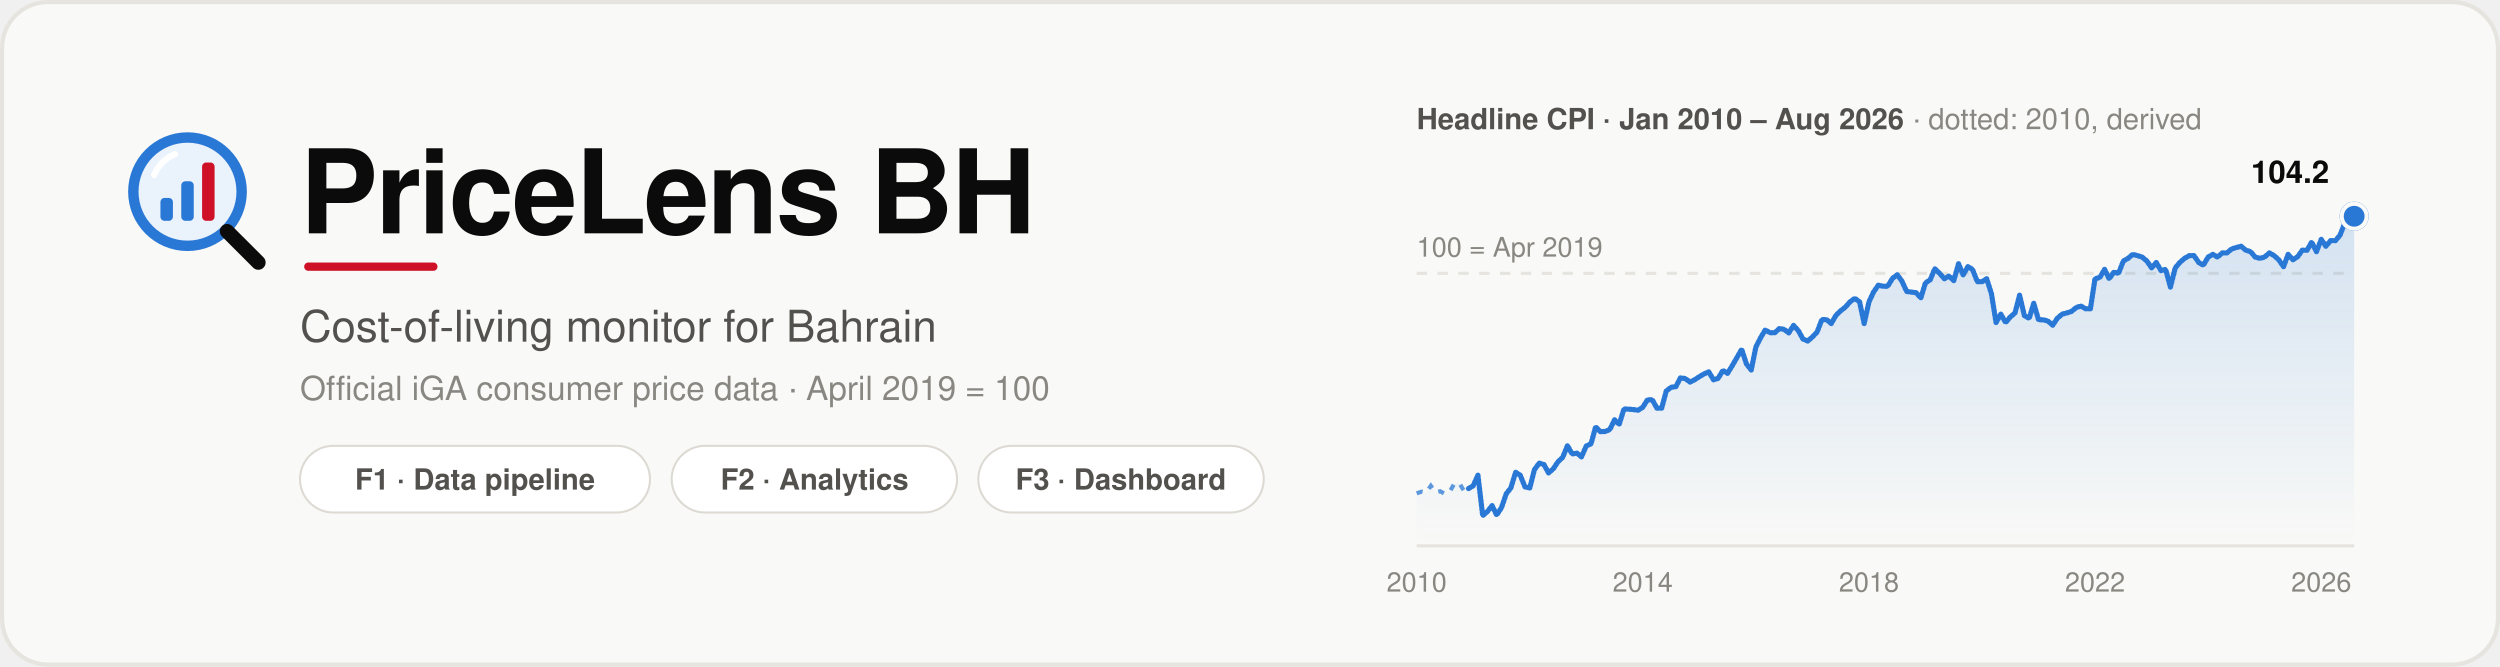
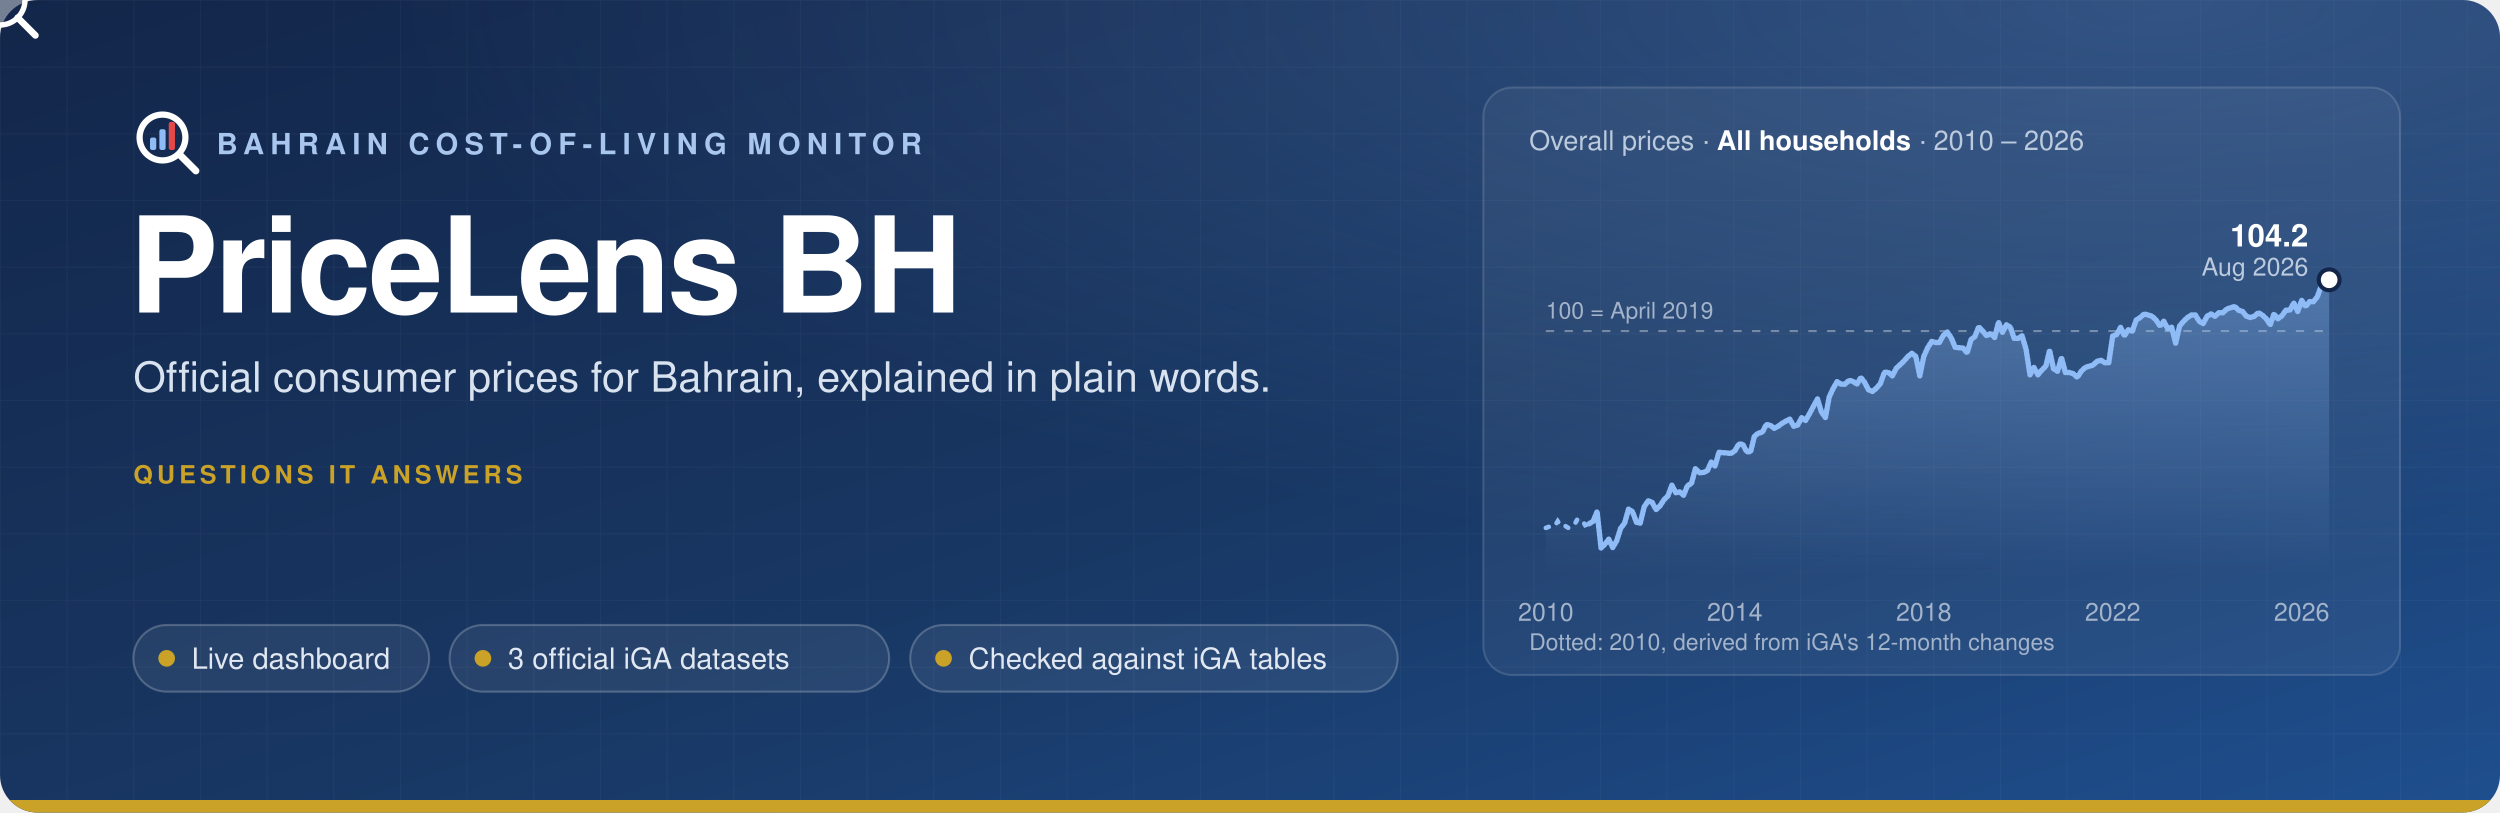
- <svg xmlns="http://www.w3.org/2000/svg" viewBox="0 0 1200 320" width="1200" height="320" role="img" aria-labelledby="t d">
+ <svg xmlns="http://www.w3.org/2000/svg" viewBox="0 0 1200 390" width="1200" height="390" role="img" aria-labelledby="t d">
+   <defs>
+     <linearGradient id="bg" x1="0" y1="0" x2="1" y2="1">
+       <stop offset="0" stop-color="#13264a" />
+       <stop offset="0.55" stop-color="#183763" />
+       <stop offset="1" stop-color="#1f4f8f" />
+     </linearGradient>
+     <radialGradient id="glow" cx="0.86" cy="0" r="0.7">
+       <stop offset="0" stop-color="#78a5e6" stop-opacity="0.28" />
+       <stop offset="1" stop-color="#78a5e6" stop-opacity="0" />
+     </radialGradient>
+     <linearGradient id="fill" x1="0" y1="0" x2="0" y2="1">
+       <stop offset="0" stop-color="#8fbcf6" stop-opacity="0.35" />
+       <stop offset="1" stop-color="#8fbcf6" stop-opacity="0" />
+     </linearGradient>
+     <pattern id="grid" width="32" height="32" patternUnits="userSpaceOnUse">
+       <path d="M32 0H0V32" fill="none" stroke="#ffffff" stroke-opacity="0.035" />
+     </pattern>
+     <clipPath id="round">
+       <rect width="1200" height="390" rx="18" />
+     </clipPath>
+   </defs>
  <style>
  text { font-family: -apple-system, BlinkMacSystemFont, 'Segoe UI', Helvetica, Arial, sans-serif; }
-   .title { font-size: 56px; font-weight: 700; fill: #0b0b0b; letter-spacing: -1px; }
-   .sub { font-size: 21px; fill: #52514e; }
-   .small { font-size: 16px; fill: #898781; }
-   .tick { font-size: 13px; fill: #898781; }
-   .cap { font-size: 14px; fill: #52514e; font-weight: 600; }
-   .val { font-size: 15px; fill: #0b0b0b; font-weight: 700; }
-   .chip rect { fill: #ffffff; stroke: #dcdad3; }
-   .chip text { font-size: 14px; fill: #52514e; font-weight: 600; }
-   .line { fill: none; stroke: #2a78d6; stroke-width: 2.5; stroke-linejoin: round; stroke-linecap: round;
-           stroke-dasharray: 1; animation: draw 3.2s cubic-bezier(.45,0,.2,1) .3s both; }
-   .area { fill: url(#fade); animation: fadein 1.2s ease 3.1s both; }
-   .dline { fill: none; stroke: #2a78d6; stroke-width: 2; stroke-dasharray: 3 4; opacity: .75;
-            animation: fadein .6s ease .1s both; }
-   .capnote { font-weight: 400; fill: #898781; }
-   .dot { fill: #2a78d6; stroke: #f9f9f7; stroke-width: 2; }
-   .pulse { fill: none; stroke: #2a78d6; stroke-width: 2; transform-box: fill-box; transform-origin: center;
-            animation: pulse 2.8s ease-out 3.6s infinite both; }
-   .end { animation: fadein .6s ease 3.5s both; }
-   .glint { animation: glint 6s ease-in-out 1s infinite; }
+   .kick { font-size: 14px; font-weight: 700; letter-spacing: 3px; fill: #a9c6ee; }
+   .title { font-size: 64px; font-weight: 700; fill: #ffffff; letter-spacing: -1.5px; }
+   .sub { font-size: 20px; fill: #d9e2ef; }
+   .qk { font-size: 12px; font-weight: 700; letter-spacing: 2px; fill: #c9a227; }
+   .q { font-size: 19px; fill: #ffffff; font-style: italic; opacity: 0; }
+   .chip rect { fill: #ffffff; fill-opacity: 0.07; stroke: #ffffff; stroke-opacity: 0.22; }
+   .chip text { font-size: 14px; fill: #e1e8f2; }
+   .chip .dot { fill: #c9a227; }
+   .chip { animation: up .6s ease both; }
+   .panel { fill: #ffffff; fill-opacity: 0.05; stroke: #ffffff; stroke-opacity: 0.14; }
+   .pt { font-size: 13px; fill: #bccadd; } .pt tspan { fill: #ffffff; font-weight: 600; }
+   .tick { font-size: 12px; fill: #a3b3c9; }
+   .base { stroke: #ffffff; stroke-opacity: 0.35; stroke-dasharray: 4 5; }
+   .bl { font-size: 11px; fill: #a3b3c9; }
+   .line { fill: none; stroke: #8fbcf6; stroke-width: 2.6; stroke-linejoin: round; stroke-linecap: round;
+            stroke-dasharray: 1; }
+   .der { fill: none; stroke: #8fbcf6; stroke-width: 2.2; stroke-dasharray: 1.5 5; stroke-linecap: round; animation: fade .5s ease .1s both; }
+ 
+   .pulse { transform-box: fill-box; transform-origin: center; animation: pulse 2.6s ease-out 4s 3 both; }
+   .val { font-size: 15px; font-weight: 700; fill: #ffffff; } .valm { font-size: 12px; fill: #bccadd; }
+ 
+   .intro { animation: up .7s ease both; }
  @keyframes draw { from { stroke-dashoffset: 1; } to { stroke-dashoffset: 0; } }
-   @keyframes fadein { from { opacity: 0; } to { opacity: 1; } }
-   @keyframes pulse { 0% { transform: scale(1); opacity: .55; } 70%, 100% { transform: scale(3); opacity: 0; } }
-   @keyframes glint { 0%, 80%, 100% { opacity: 0; } 88% { opacity: .9; } }
+   @keyframes fade { from { opacity: 0; } to { opacity: 1; } }
+   @keyframes fadeout { from { opacity: 1; } to { opacity: 0; } }
+   @keyframes up { from { opacity: 0; transform: translateY(10px); } to { opacity: 1; transform: none; } }
+   @keyframes pulse { 0% { transform: scale(1); opacity: .6; } 70%, 100% { transform: scale(2.6); opacity: 0; } }
+   @keyframes q0 { 0%, 0.00% { opacity: 0; transform: translateY(8px); } 3.00%, 21.00% { opacity: 1; transform: none; } 25.00%, 100% { opacity: 0; transform: translateY(-6px); } }.q0 { animation: q0 12.8s ease-in-out 1.2s infinite both; }
+ @keyframes q1 { 0%, 24.99% { opacity: 0; transform: translateY(8px); } 28.00%, 46.00% { opacity: 1; transform: none; } 50.00%, 100% { opacity: 0; transform: translateY(-6px); } }.q1 { animation: q1 12.8s ease-in-out 1.2s infinite both; }
+ @keyframes q2 { 0%, 49.99% { opacity: 0; transform: translateY(8px); } 53.00%, 71.00% { opacity: 1; transform: none; } 75.00%, 100% { opacity: 0; transform: translateY(-6px); } }.q2 { animation: q2 12.8s ease-in-out 1.2s infinite both; }
+ @keyframes q3 { 0%, 74.99% { opacity: 0; transform: translateY(8px); } 78.00%, 96.00% { opacity: 1; transform: none; } 100.00%, 100% { opacity: 0; transform: translateY(-6px); } }.q3 { animation: q3 12.8s ease-in-out 1.2s infinite both; }
  @media (prefers-reduced-motion: reduce) {
-     .line, .area, .end, .glint, .dline { animation: none; }
-     .pulse { display: none; }
+     .der, .chip, .intro { animation: none; } .lens, .pulse { display: none; }
+     .q { animation: none; } .q0 { opacity: 1; }
  }
</style>
-   <defs>
-     <linearGradient id="fade" x1="0" y1="0" x2="0" y2="1">
-       <stop offset="0" stop-color="#2a78d6" stop-opacity=".18" />
-       <stop offset="1" stop-color="#2a78d6" stop-opacity="0" />
-     </linearGradient>
-   </defs>
-   <rect x="1" y="1" width="1198" height="318" rx="22" fill="#f9f9f7" stroke="#e6e4de" stroke-width="2" />
-   <g transform="translate(60 62)">
-     <circle cx="30" cy="30" r="26" fill="#eaf2fc" stroke="#2a78d6" stroke-width="5" />
-     <rect x="17" y="33" width="6" height="11" rx="2" fill="#2a78d6" />
-     <rect x="27" y="25" width="6" height="19" rx="2" fill="#2a78d6" />
-     <rect x="37" y="16" width="6" height="28" rx="2" fill="#ce1126" />
-     <line x1="49" y1="49" x2="64" y2="64" stroke="#0b0b0b" stroke-width="7" stroke-linecap="round" />
-     <path class="glint" d="M14 22 A18 18 0 0 1 24 12" fill="none" stroke="#ffffff" stroke-width="3" stroke-linecap="round" />
+   <g clip-path="url(#round)">
+     <rect width="1200" height="390" fill="url(#bg)" />
+     <rect width="1200" height="390" fill="url(#grid)" />
+     <rect width="1200" height="390" fill="url(#glow)" />
+     <rect y="384" width="1200" height="6" fill="#c9a227" />
  </g>
-   <text x="144" y="112" class="title">PriceLens BH</text>
-   <rect x="146" y="126" width="64" height="4" rx="2" fill="#ce1126" />
-   <text x="144" y="164" class="sub">Cost-of-living monitor for Bahrain</text>
-   <text x="144" y="192" class="small">Official iGA consumer price data · April 2019 = 100</text>
-   <g class="chip">
-     <rect x="144" y="214" width="168" height="32" rx="16" />
-     <text x="228" y="235" text-anchor="middle">F1 · Data pipeline</text>
+   <g class="intro">
+     <g transform="translate(64,52)">
+       <circle cx="14" cy="14" r="11" fill="none" stroke="#ffffff" stroke-width="3" />
+       <rect x="8" y="14" width="3" height="6" rx="1" fill="#8fbcf6" />
+       <rect x="12.5" y="10" width="3" height="10" rx="1" fill="#8fbcf6" />
+       <rect x="17" y="6.5" width="3" height="13.5" rx="1" fill="#e34948" />
+       <line x1="22.5" y1="22.5" x2="30" y2="30" stroke="#ffffff" stroke-width="3.4" stroke-linecap="round" />
+     </g>
+     <text x="104" y="74" class="kick">BAHRAIN COST-OF-LIVING MONITOR</text>
+     <text x="62" y="150" class="title">PriceLens BH</text>
+     <text x="64" y="188" class="sub">Official consumer prices for Bahrain, explained in plain words.</text>
+     <text x="64" y="232" class="qk">QUESTIONS IT ANSWERS</text>
  </g>
-   <g class="chip">
-     <rect x="322.4" y="214" width="137" height="32" rx="16" />
-     <text x="391" y="235" text-anchor="middle">F2 · Analytics</text>
+   <text x="64" y="262" class="q q0">“How much did food prices rise over the year?”</text>
+   <text x="64" y="262" class="q q1">“Which spending categories need watching?”</text>
+   <text x="64" y="262" class="q q2">“Are prices rising faster for Bahraini or non-Bahraini households?”</text>
+   <text x="64" y="262" class="q q3">“How does this year compare with last year?”</text>
+   <g class="chip" style="animation-delay:0.50s">
+     <rect x="64" y="300" width="142" height="32" rx="16" />
+     <circle cx="80" cy="316" r="4" class="dot" />
+     <text x="92" y="321">Live dashboard</text>
  </g>
-   <g class="chip">
-     <rect x="469.6" y="214" width="137" height="32" rx="16" />
-     <text x="538" y="235" text-anchor="middle">F3 · Dashboard</text>
+   <g class="chip" style="animation-delay:0.65s">
+     <rect x="215.8" y="300" width="211" height="32" rx="16" />
+     <circle cx="231.8" cy="316" r="4" class="dot" />
+     <text x="243.8" y="321">3 official iGA datasets</text>
  </g>
-   <text x="680" y="62" class="cap">Headline CPI · Jan 2010 – Aug 2026 <tspan class="capnote">· dotted: 2010, derived</tspan>
-   </text>
-   <line x1="680" y1="131.2" x2="1130" y2="131.2" stroke="#e6e4de" stroke-width="1.5" stroke-dasharray="5 5" />
-   <text x="680" y="123.2" class="tick">100 = Apr 2019</text>
-   <line x1="680" y1="262" x2="1130" y2="262" stroke="#e6e4de" stroke-width="1.5" />
-   <text x="680.0" y="284" class="tick" text-anchor="middle">2010</text>
-   <text x="788.5" y="284" class="tick" text-anchor="middle">2014</text>
-   <text x="897.1" y="284" class="tick" text-anchor="middle">2018</text>
-   <text x="1005.6" y="284" class="tick" text-anchor="middle">2022</text>
-   <text x="1114.2" y="284" class="tick" text-anchor="middle">2026</text>
-   <path class="area" d="M680.0,236.8 L682.3,236.0 L684.5,236.5 L686.8,233.2 L689.0,236.4 L691.3,235.8 L693.6,237.1 L695.8,236.1 L698.1,232.1 L700.4,231.8 L702.6,235.4 L704.9,234.5 L707.1,233.2 L709.4,228.1 L711.7,247.5 L713.9,245.6 L716.2,242.7 L718.4,247.2 L720.7,243.7 L723.0,237.0 L725.2,234.2 L727.5,226.7 L729.7,228.1 L732.0,233.7 L734.3,234.2 L736.5,225.5 L738.8,222.3 L741.1,223.0 L743.3,227.0 L745.6,225.0 L747.8,221.7 L750.1,219.5 L752.4,213.9 L754.6,217.9 L756.9,217.5 L759.1,219.3 L761.4,214.1 L763.7,213.0 L765.9,204.9 L768.2,207.2 L770.5,207.1 L772.7,206.2 L775.0,201.5 L777.2,203.7 L779.5,196.3 L781.8,196.4 L784.0,196.6 L786.3,196.9 L788.5,195.5 L790.8,191.9 L793.1,191.9 L795.3,195.9 L797.6,195.9 L799.8,187.7 L802.1,185.9 L804.4,185.6 L806.6,181.4 L808.9,181.7 L811.2,183.4 L813.4,182.3 L815.7,180.8 L817.9,179.5 L820.2,178.5 L822.5,182.3 L824.7,181.6 L827.0,177.8 L829.2,179.2 L831.5,175.5 L833.8,171.5 L836.0,167.7 L838.3,174.7 L840.6,177.6 L842.8,166.6 L845.1,162.1 L847.3,158.4 L849.6,159.7 L851.9,159.7 L854.1,157.7 L856.4,158.1 L858.6,159.8 L860.9,156.2 L863.2,158.7 L865.4,162.7 L867.7,163.7 L869.9,161.8 L872.2,159.4 L874.5,153.4 L876.7,153.4 L879.0,155.3 L881.3,151.3 L883.5,149.2 L885.8,147.4 L888.0,144.9 L890.3,143.2 L892.6,144.9 L894.8,155.3 L897.1,144.9 L899.3,140.2 L901.6,136.9 L903.9,137.4 L906.1,137.4 L908.4,133.6 L910.7,131.9 L912.9,134.9 L915.2,139.9 L917.4,140.2 L919.7,140.5 L922.0,143.0 L924.2,135.8 L926.5,134.3 L928.7,129.0 L931.0,131.2 L933.3,133.8 L935.5,132.5 L937.8,134.7 L940.1,126.6 L942.3,131.9 L944.6,128.0 L946.8,129.3 L949.1,135.2 L951.4,135.2 L953.6,133.8 L955.9,141.0 L958.1,154.8 L960.4,150.8 L962.7,154.8 L964.9,152.2 L967.2,150.2 L969.4,141.7 L971.7,151.5 L974.0,152.8 L976.2,145.6 L978.5,153.5 L980.8,153.5 L983.0,154.1 L985.3,156.1 L987.5,152.8 L989.8,150.8 L992.1,150.2 L994.3,149.5 L996.6,147.6 L998.8,146.9 L1001.1,148.2 L1003.4,148.2 L1005.6,133.8 L1007.9,133.2 L1010.2,129.3 L1012.4,133.8 L1014.7,130.6 L1016.9,131.2 L1019.2,125.3 L1021.5,124.0 L1023.7,122.1 L1026.0,122.7 L1028.2,123.4 L1030.5,125.3 L1032.8,128.6 L1035.0,126.0 L1037.3,129.9 L1039.5,129.3 L1041.8,137.8 L1044.1,128.6 L1046.3,126.0 L1048.6,124.0 L1050.9,122.7 L1053.1,122.7 L1055.4,126.0 L1057.6,127.3 L1059.9,123.4 L1062.2,122.1 L1064.4,123.4 L1066.7,121.4 L1068.9,121.4 L1071.2,119.5 L1073.5,118.8 L1075.7,118.2 L1078.0,120.1 L1080.3,120.8 L1082.5,123.4 L1084.8,124.0 L1087.0,123.4 L1089.3,121.4 L1091.6,122.7 L1093.8,124.7 L1096.1,128.0 L1098.3,122.1 L1100.6,124.7 L1102.9,123.2 L1105.1,120.1 L1107.4,120.1 L1109.6,116.2 L1111.9,120.8 L1114.2,114.9 L1116.4,118.2 L1118.7,115.5 L1121.0,115.5 L1123.2,112.9 L1125.5,107.0 L1127.7,105.1 L1130.0,103.8 L1130.0,262 L680.0,262 Z" />
-   <path class="dline" d="M680.0,236.8 L682.3,236.0 L684.5,236.5 L686.8,233.2 L689.0,236.4 L691.3,235.8 L693.6,237.1 L695.8,236.1 L698.1,232.1 L700.4,231.8 L702.6,235.4 L704.9,234.5" />
-   <path class="line" pathLength="1" d="M704.9,234.5 L707.1,233.2 L709.4,228.1 L711.7,247.5 L713.9,245.6 L716.2,242.7 L718.4,247.2 L720.7,243.7 L723.0,237.0 L725.2,234.2 L727.5,226.7 L729.7,228.1 L732.0,233.7 L734.3,234.2 L736.5,225.5 L738.8,222.3 L741.1,223.0 L743.3,227.0 L745.6,225.0 L747.8,221.7 L750.1,219.5 L752.4,213.9 L754.6,217.9 L756.9,217.5 L759.1,219.3 L761.4,214.1 L763.7,213.0 L765.9,204.9 L768.2,207.2 L770.5,207.1 L772.7,206.2 L775.0,201.5 L777.2,203.7 L779.5,196.3 L781.8,196.4 L784.0,196.6 L786.3,196.9 L788.5,195.5 L790.8,191.9 L793.1,191.9 L795.3,195.9 L797.6,195.9 L799.8,187.7 L802.1,185.9 L804.4,185.6 L806.6,181.4 L808.9,181.7 L811.2,183.4 L813.4,182.3 L815.7,180.8 L817.9,179.5 L820.2,178.5 L822.5,182.3 L824.7,181.6 L827.0,177.8 L829.2,179.2 L831.5,175.5 L833.8,171.5 L836.0,167.7 L838.3,174.7 L840.6,177.6 L842.8,166.6 L845.1,162.1 L847.3,158.4 L849.6,159.7 L851.9,159.7 L854.1,157.7 L856.4,158.1 L858.6,159.8 L860.9,156.2 L863.2,158.7 L865.4,162.7 L867.7,163.7 L869.9,161.8 L872.2,159.4 L874.5,153.4 L876.7,153.4 L879.0,155.3 L881.3,151.3 L883.5,149.2 L885.8,147.4 L888.0,144.9 L890.3,143.2 L892.6,144.9 L894.8,155.3 L897.1,144.9 L899.3,140.2 L901.6,136.9 L903.9,137.4 L906.1,137.4 L908.4,133.6 L910.7,131.9 L912.9,134.9 L915.2,139.9 L917.4,140.2 L919.7,140.5 L922.0,143.0 L924.2,135.8 L926.5,134.3 L928.7,129.0 L931.0,131.2 L933.3,133.8 L935.5,132.5 L937.8,134.7 L940.1,126.6 L942.3,131.9 L944.6,128.0 L946.8,129.3 L949.1,135.2 L951.4,135.2 L953.6,133.8 L955.9,141.0 L958.1,154.8 L960.4,150.8 L962.7,154.8 L964.9,152.2 L967.2,150.2 L969.4,141.7 L971.7,151.5 L974.0,152.8 L976.2,145.6 L978.5,153.5 L980.8,153.5 L983.0,154.1 L985.3,156.1 L987.5,152.8 L989.8,150.8 L992.1,150.2 L994.3,149.5 L996.6,147.6 L998.8,146.9 L1001.1,148.2 L1003.4,148.2 L1005.6,133.8 L1007.9,133.2 L1010.2,129.3 L1012.4,133.8 L1014.7,130.6 L1016.9,131.2 L1019.2,125.3 L1021.5,124.0 L1023.7,122.1 L1026.0,122.7 L1028.2,123.4 L1030.5,125.3 L1032.8,128.6 L1035.0,126.0 L1037.3,129.9 L1039.5,129.3 L1041.8,137.8 L1044.1,128.6 L1046.3,126.0 L1048.6,124.0 L1050.9,122.7 L1053.1,122.7 L1055.4,126.0 L1057.6,127.3 L1059.9,123.4 L1062.2,122.1 L1064.4,123.4 L1066.7,121.4 L1068.9,121.4 L1071.2,119.5 L1073.5,118.8 L1075.7,118.2 L1078.0,120.1 L1080.3,120.8 L1082.5,123.4 L1084.8,124.0 L1087.0,123.4 L1089.3,121.4 L1091.6,122.7 L1093.8,124.7 L1096.1,128.0 L1098.3,122.1 L1100.6,124.7 L1102.9,123.2 L1105.1,120.1 L1107.4,120.1 L1109.6,116.2 L1111.9,120.8 L1114.2,114.9 L1116.4,118.2 L1118.7,115.5 L1121.0,115.5 L1123.2,112.9 L1125.5,107.0 L1127.7,105.1 L1130.0,103.8" />
+   <g class="chip" style="animation-delay:0.80s">
+     <rect x="436.9" y="300" width="234" height="32" rx="16" />
+     <circle cx="452.9" cy="316" r="4" class="dot" />
+     <text x="464.9" y="321">Checked against iGA tables</text>
+   </g>
+   <rect x="712" y="42" width="440" height="282" rx="14" class="panel" />
+   <text x="734" y="72" class="pt">Overall prices · <tspan>All households</tspan> · 2010 – 2026</text>
+   <line x1="742" y1="158.9" x2="1118" y2="158.9" class="base" />
+   <text x="742" y="152.9" class="bl">100 = April 2019</text>
+   <path d="M742.0,253.4 L743.9,252.7 L745.8,253.2 L747.7,250.2 L749.6,253.1 L751.4,252.5 L753.3,253.7 L755.2,252.8 L757.1,249.3 L759.0,248.9 L760.9,252.1 L762.8,251.4 L764.7,250.2 L766.6,245.6 L768.5,263.0 L770.3,261.3 L772.2,258.8 L774.1,262.8 L776.0,259.6 L777.9,253.6 L779.8,251.1 L781.7,244.4 L783.6,245.6 L785.5,250.7 L787.3,251.1 L789.2,243.3 L791.1,240.4 L793.0,241.1 L794.9,244.6 L796.8,242.8 L798.7,239.9 L800.6,238.0 L802.5,232.9 L804.4,236.5 L806.2,236.1 L808.1,237.7 L810.0,233.1 L811.9,232.1 L813.8,224.9 L815.7,226.9 L817.6,226.8 L819.5,226.0 L821.4,221.8 L823.2,223.7 L825.1,217.1 L827.0,217.3 L828.9,217.4 L830.8,217.7 L832.7,216.4 L834.6,213.2 L836.5,213.2 L838.4,216.8 L840.3,216.8 L842.1,209.4 L844.0,207.9 L845.9,207.5 L847.8,203.8 L849.7,204.1 L851.6,205.6 L853.5,204.6 L855.4,203.2 L857.3,202.1 L859.1,201.2 L861.0,204.6 L862.9,204.0 L864.8,200.5 L866.7,201.8 L868.6,198.5 L870.5,194.9 L872.4,191.5 L874.3,197.8 L876.2,200.4 L878.0,190.6 L879.9,186.5 L881.8,183.2 L883.7,184.4 L885.6,184.4 L887.5,182.6 L889.4,183.0 L891.3,184.4 L893.2,181.2 L895.0,183.5 L896.9,187.1 L898.8,187.9 L900.7,186.3 L902.6,184.1 L904.5,178.7 L906.4,178.7 L908.3,180.4 L910.2,176.8 L912.1,175.0 L913.9,173.3 L915.8,171.1 L917.7,169.6 L919.6,171.1 L921.5,180.4 L923.4,171.1 L925.3,166.9 L927.2,163.9 L929.1,164.4 L930.9,164.4 L932.8,161.0 L934.7,159.4 L936.6,162.2 L938.5,166.7 L940.4,166.9 L942.3,167.1 L944.2,169.4 L946.1,163.0 L947.9,161.6 L949.8,156.9 L951.7,158.9 L953.6,161.2 L955.5,160.0 L957.4,162.0 L959.3,154.7 L961.2,159.5 L963.1,155.9 L965.0,157.1 L966.8,162.4 L968.7,162.4 L970.6,161.2 L972.5,167.6 L974.4,179.9 L976.3,176.4 L978.2,179.9 L980.1,177.6 L982.0,175.8 L983.8,168.2 L985.7,177.0 L987.6,178.2 L989.5,171.7 L991.4,178.8 L993.3,178.8 L995.2,179.4 L997.1,181.1 L999.0,178.2 L1000.9,176.4 L1002.7,175.8 L1004.6,175.3 L1006.5,173.5 L1008.4,172.9 L1010.3,174.1 L1012.2,174.1 L1014.1,161.2 L1016.0,160.6 L1017.9,157.1 L1019.7,161.2 L1021.6,158.3 L1023.5,158.9 L1025.4,153.6 L1027.3,152.4 L1029.2,150.7 L1031.1,151.2 L1033.0,151.8 L1034.9,153.6 L1036.8,156.5 L1038.6,154.2 L1040.5,157.7 L1042.4,157.1 L1044.3,164.7 L1046.2,156.5 L1048.1,154.2 L1050.0,152.4 L1051.9,151.2 L1053.8,151.2 L1055.6,154.2 L1057.5,155.3 L1059.4,151.8 L1061.3,150.7 L1063.2,151.8 L1065.1,150.1 L1067.0,150.1 L1068.9,148.3 L1070.8,147.7 L1072.7,147.1 L1074.5,148.9 L1076.4,149.5 L1078.3,151.8 L1080.2,152.4 L1082.1,151.8 L1084.0,150.1 L1085.9,151.2 L1087.8,153.0 L1089.7,155.9 L1091.5,150.7 L1093.4,153.0 L1095.3,151.6 L1097.2,148.9 L1099.1,148.9 L1101.0,145.4 L1102.9,149.5 L1104.8,144.2 L1106.7,147.1 L1108.6,144.8 L1110.4,144.8 L1112.3,142.5 L1114.2,137.2 L1116.1,135.4 L1118.0,134.3 L1118.0,276 L742.0,276 Z" fill="url(#fill)">
+     <animate attributeName="opacity" values="0;0;1" keyTimes="0;0.8;1" dur="4.6s" fill="freeze" />
+   </path>
+   <path d="M742.0,253.4 L743.9,252.7 L745.8,253.2 L747.7,250.2 L749.6,253.1 L751.4,252.5 L753.3,253.7 L755.2,252.8 L757.1,249.3 L759.0,248.9 L760.9,252.1 L762.8,251.4" class="der" />
+   <path id="pub" d="M762.8,251.4 L764.7,250.2 L766.6,245.6 L768.5,263.0 L770.3,261.3 L772.2,258.8 L774.1,262.8 L776.0,259.6 L777.9,253.6 L779.8,251.1 L781.7,244.4 L783.6,245.6 L785.5,250.7 L787.3,251.1 L789.2,243.3 L791.1,240.4 L793.0,241.1 L794.9,244.6 L796.8,242.8 L798.7,239.9 L800.6,238.0 L802.5,232.9 L804.4,236.5 L806.2,236.1 L808.1,237.7 L810.0,233.1 L811.9,232.1 L813.8,224.9 L815.7,226.9 L817.6,226.8 L819.5,226.0 L821.4,221.8 L823.2,223.7 L825.1,217.1 L827.0,217.3 L828.9,217.4 L830.8,217.7 L832.7,216.4 L834.6,213.2 L836.5,213.2 L838.4,216.8 L840.3,216.8 L842.1,209.4 L844.0,207.9 L845.9,207.5 L847.8,203.8 L849.7,204.1 L851.6,205.6 L853.5,204.6 L855.4,203.2 L857.3,202.1 L859.1,201.2 L861.0,204.6 L862.9,204.0 L864.8,200.5 L866.7,201.8 L868.6,198.5 L870.5,194.9 L872.4,191.5 L874.3,197.8 L876.2,200.4 L878.0,190.6 L879.9,186.5 L881.8,183.2 L883.7,184.4 L885.6,184.4 L887.5,182.6 L889.4,183.0 L891.3,184.4 L893.2,181.2 L895.0,183.5 L896.9,187.1 L898.8,187.9 L900.7,186.3 L902.6,184.1 L904.5,178.7 L906.4,178.7 L908.3,180.4 L910.2,176.8 L912.1,175.0 L913.9,173.3 L915.8,171.1 L917.7,169.6 L919.6,171.1 L921.5,180.4 L923.4,171.1 L925.3,166.9 L927.2,163.9 L929.1,164.4 L930.9,164.4 L932.8,161.0 L934.7,159.4 L936.6,162.2 L938.5,166.7 L940.4,166.9 L942.3,167.1 L944.2,169.4 L946.1,163.0 L947.9,161.6 L949.8,156.9 L951.7,158.9 L953.6,161.2 L955.5,160.0 L957.4,162.0 L959.3,154.7 L961.2,159.5 L963.1,155.9 L965.0,157.1 L966.8,162.4 L968.7,162.4 L970.6,161.2 L972.5,167.6 L974.4,179.9 L976.3,176.4 L978.2,179.9 L980.1,177.6 L982.0,175.8 L983.8,168.2 L985.7,177.0 L987.6,178.2 L989.5,171.7 L991.4,178.8 L993.3,178.8 L995.2,179.4 L997.1,181.1 L999.0,178.2 L1000.9,176.4 L1002.7,175.8 L1004.6,175.3 L1006.5,173.5 L1008.4,172.9 L1010.3,174.1 L1012.2,174.1 L1014.1,161.2 L1016.0,160.6 L1017.9,157.1 L1019.7,161.2 L1021.6,158.3 L1023.5,158.9 L1025.4,153.6 L1027.3,152.4 L1029.2,150.7 L1031.1,151.2 L1033.0,151.8 L1034.9,153.6 L1036.8,156.5 L1038.6,154.2 L1040.5,157.7 L1042.4,157.1 L1044.3,164.7 L1046.2,156.5 L1048.1,154.2 L1050.0,152.4 L1051.9,151.2 L1053.8,151.2 L1055.6,154.2 L1057.5,155.3 L1059.4,151.8 L1061.3,150.7 L1063.2,151.8 L1065.1,150.1 L1067.0,150.1 L1068.9,148.3 L1070.8,147.7 L1072.7,147.1 L1074.5,148.9 L1076.4,149.5 L1078.3,151.8 L1080.2,152.4 L1082.1,151.8 L1084.0,150.1 L1085.9,151.2 L1087.8,153.0 L1089.7,155.9 L1091.5,150.7 L1093.4,153.0 L1095.3,151.6 L1097.2,148.9 L1099.1,148.9 L1101.0,145.4 L1102.9,149.5 L1104.8,144.2 L1106.7,147.1 L1108.6,144.8 L1110.4,144.8 L1112.3,142.5 L1114.2,137.2 L1116.1,135.4 L1118.0,134.3" pathLength="1" class="line">
+     <animate attributeName="stroke-dashoffset" values="1;1;0" keyTimes="0;0.16;1" dur="3.8s" fill="freeze" />
+   </path>
+   <text x="742.0" y="298" class="tick" text-anchor="middle">2010</text>
+   <text x="832.7" y="298" class="tick" text-anchor="middle">2014</text>
+   <text x="923.4" y="298" class="tick" text-anchor="middle">2018</text>
+   <text x="1014.1" y="298" class="tick" text-anchor="middle">2022</text>
+   <text x="1104.8" y="298" class="tick" text-anchor="middle">2026</text>
+   <g class="lens">
+     <animate attributeName="opacity" values="1;1;0" keyTimes="0;0.89;1" dur="4.3s" fill="freeze" />
+     <g>
+       <circle r="12" fill="#13264a" fill-opacity="0.55" stroke="#ffffff" stroke-width="2.6" />
+       <line x1="8.5" y1="8.5" x2="17" y2="17" stroke="#ffffff" stroke-width="3.2" stroke-linecap="round" />
+       <animateMotion dur="3.8s" fill="freeze" calcMode="linear" keyPoints="0;0;1" keyTimes="0;0.16;1" path="M762.8,251.4 L764.7,250.2 L766.6,245.6 L768.5,263.0 L770.3,261.3 L772.2,258.8 L774.1,262.8 L776.0,259.6 L777.9,253.6 L779.8,251.1 L781.7,244.4 L783.6,245.6 L785.5,250.7 L787.3,251.1 L789.2,243.3 L791.1,240.4 L793.0,241.1 L794.9,244.6 L796.8,242.8 L798.7,239.9 L800.6,238.0 L802.5,232.9 L804.4,236.5 L806.2,236.1 L808.1,237.7 L810.0,233.1 L811.9,232.1 L813.8,224.9 L815.7,226.9 L817.6,226.8 L819.5,226.0 L821.4,221.8 L823.2,223.7 L825.1,217.1 L827.0,217.3 L828.9,217.4 L830.8,217.7 L832.7,216.4 L834.6,213.2 L836.5,213.2 L838.4,216.8 L840.3,216.8 L842.1,209.4 L844.0,207.9 L845.9,207.5 L847.8,203.8 L849.7,204.1 L851.6,205.6 L853.5,204.6 L855.4,203.2 L857.3,202.1 L859.1,201.2 L861.0,204.6 L862.9,204.0 L864.8,200.5 L866.7,201.8 L868.6,198.5 L870.5,194.9 L872.4,191.5 L874.3,197.8 L876.2,200.4 L878.0,190.6 L879.9,186.5 L881.8,183.2 L883.7,184.4 L885.6,184.4 L887.5,182.6 L889.4,183.0 L891.3,184.4 L893.2,181.2 L895.0,183.5 L896.9,187.1 L898.8,187.9 L900.7,186.3 L902.6,184.1 L904.5,178.7 L906.4,178.7 L908.3,180.4 L910.2,176.8 L912.1,175.0 L913.9,173.3 L915.8,171.1 L917.7,169.6 L919.6,171.1 L921.5,180.4 L923.4,171.1 L925.3,166.9 L927.2,163.9 L929.1,164.4 L930.9,164.4 L932.8,161.0 L934.7,159.4 L936.6,162.2 L938.5,166.7 L940.4,166.9 L942.3,167.1 L944.2,169.4 L946.1,163.0 L947.9,161.6 L949.8,156.9 L951.7,158.9 L953.6,161.2 L955.5,160.0 L957.4,162.0 L959.3,154.7 L961.2,159.5 L963.1,155.9 L965.0,157.1 L966.8,162.4 L968.7,162.4 L970.6,161.2 L972.5,167.6 L974.4,179.9 L976.3,176.4 L978.2,179.9 L980.1,177.6 L982.0,175.8 L983.8,168.2 L985.7,177.0 L987.6,178.2 L989.5,171.7 L991.4,178.8 L993.3,178.8 L995.2,179.4 L997.1,181.1 L999.0,178.2 L1000.9,176.4 L1002.7,175.8 L1004.6,175.3 L1006.5,173.5 L1008.4,172.9 L1010.3,174.1 L1012.2,174.1 L1014.1,161.2 L1016.0,160.6 L1017.9,157.1 L1019.7,161.2 L1021.6,158.3 L1023.5,158.9 L1025.4,153.6 L1027.3,152.4 L1029.2,150.7 L1031.1,151.2 L1033.0,151.8 L1034.9,153.6 L1036.8,156.5 L1038.6,154.2 L1040.5,157.7 L1042.4,157.1 L1044.3,164.7 L1046.2,156.5 L1048.1,154.2 L1050.0,152.4 L1051.9,151.2 L1053.8,151.2 L1055.6,154.2 L1057.5,155.3 L1059.4,151.8 L1061.3,150.7 L1063.2,151.8 L1065.1,150.1 L1067.0,150.1 L1068.9,148.3 L1070.8,147.7 L1072.7,147.1 L1074.5,148.9 L1076.4,149.5 L1078.3,151.8 L1080.2,152.4 L1082.1,151.8 L1084.0,150.1 L1085.9,151.2 L1087.8,153.0 L1089.7,155.9 L1091.5,150.7 L1093.4,153.0 L1095.3,151.6 L1097.2,148.9 L1099.1,148.9 L1101.0,145.4 L1102.9,149.5 L1104.8,144.2 L1106.7,147.1 L1108.6,144.8 L1110.4,144.8 L1112.3,142.5 L1114.2,137.2 L1116.1,135.4 L1118.0,134.3" />
+     </g>
+   </g>
  <g class="end">
-     <circle class="pulse" cx="1130.0" cy="103.8" r="6" />
-     <circle class="dot" cx="1130.0" cy="103.8" r="6" />
-     <text x="1118.0" y="87.8" class="val" text-anchor="end">104.2</text>
+     <animate attributeName="opacity" values="0;0;1" keyTimes="0;0.86;1" dur="4.4s" fill="freeze" />
+     <circle cx="1118.0" cy="134.3" r="5" fill="#8fbcf6" class="pulse" />
+     <circle cx="1118.0" cy="134.3" r="5" fill="#ffffff" stroke="#13264a" stroke-width="2" />
+     <text x="1108.0" y="118.3" class="val" text-anchor="end">104.2</text>
+     <text x="1108.0" y="132.3" class="valm" text-anchor="end">Aug 2026</text>
  </g>
+   <text x="734" y="312" class="bl">Dotted: 2010, derived from iGA's 12-month changes</text>
</svg>
